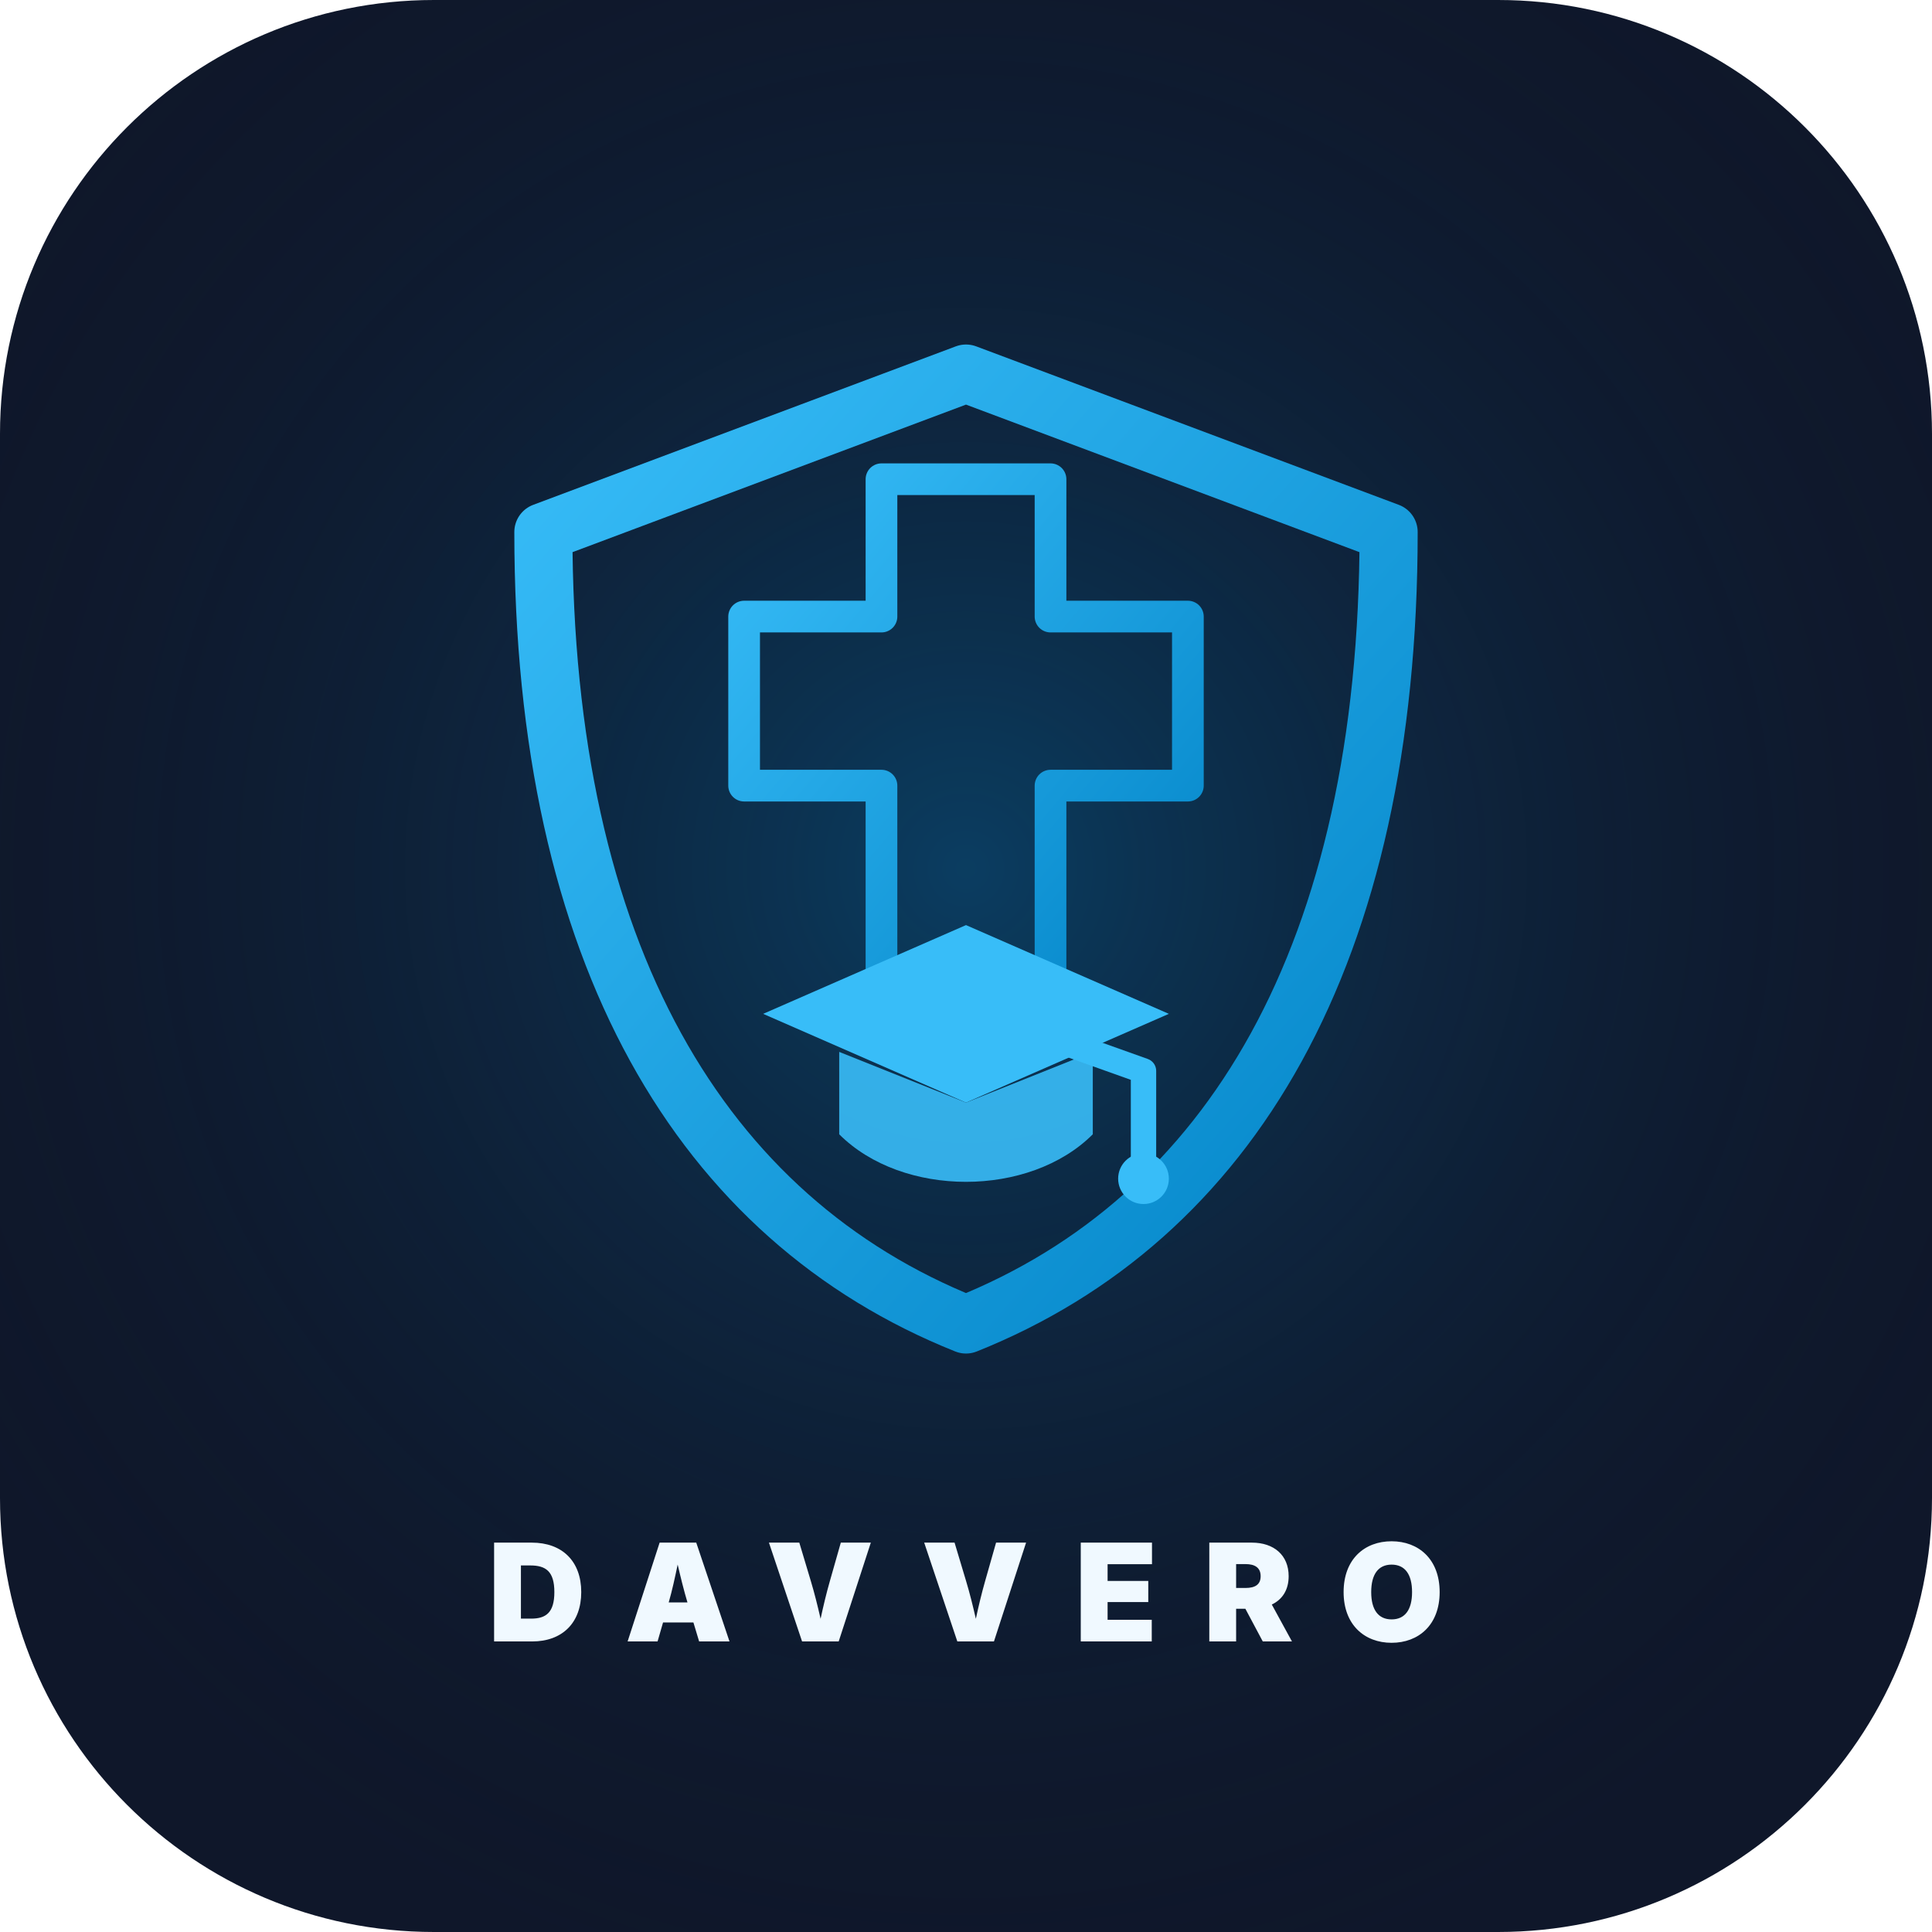
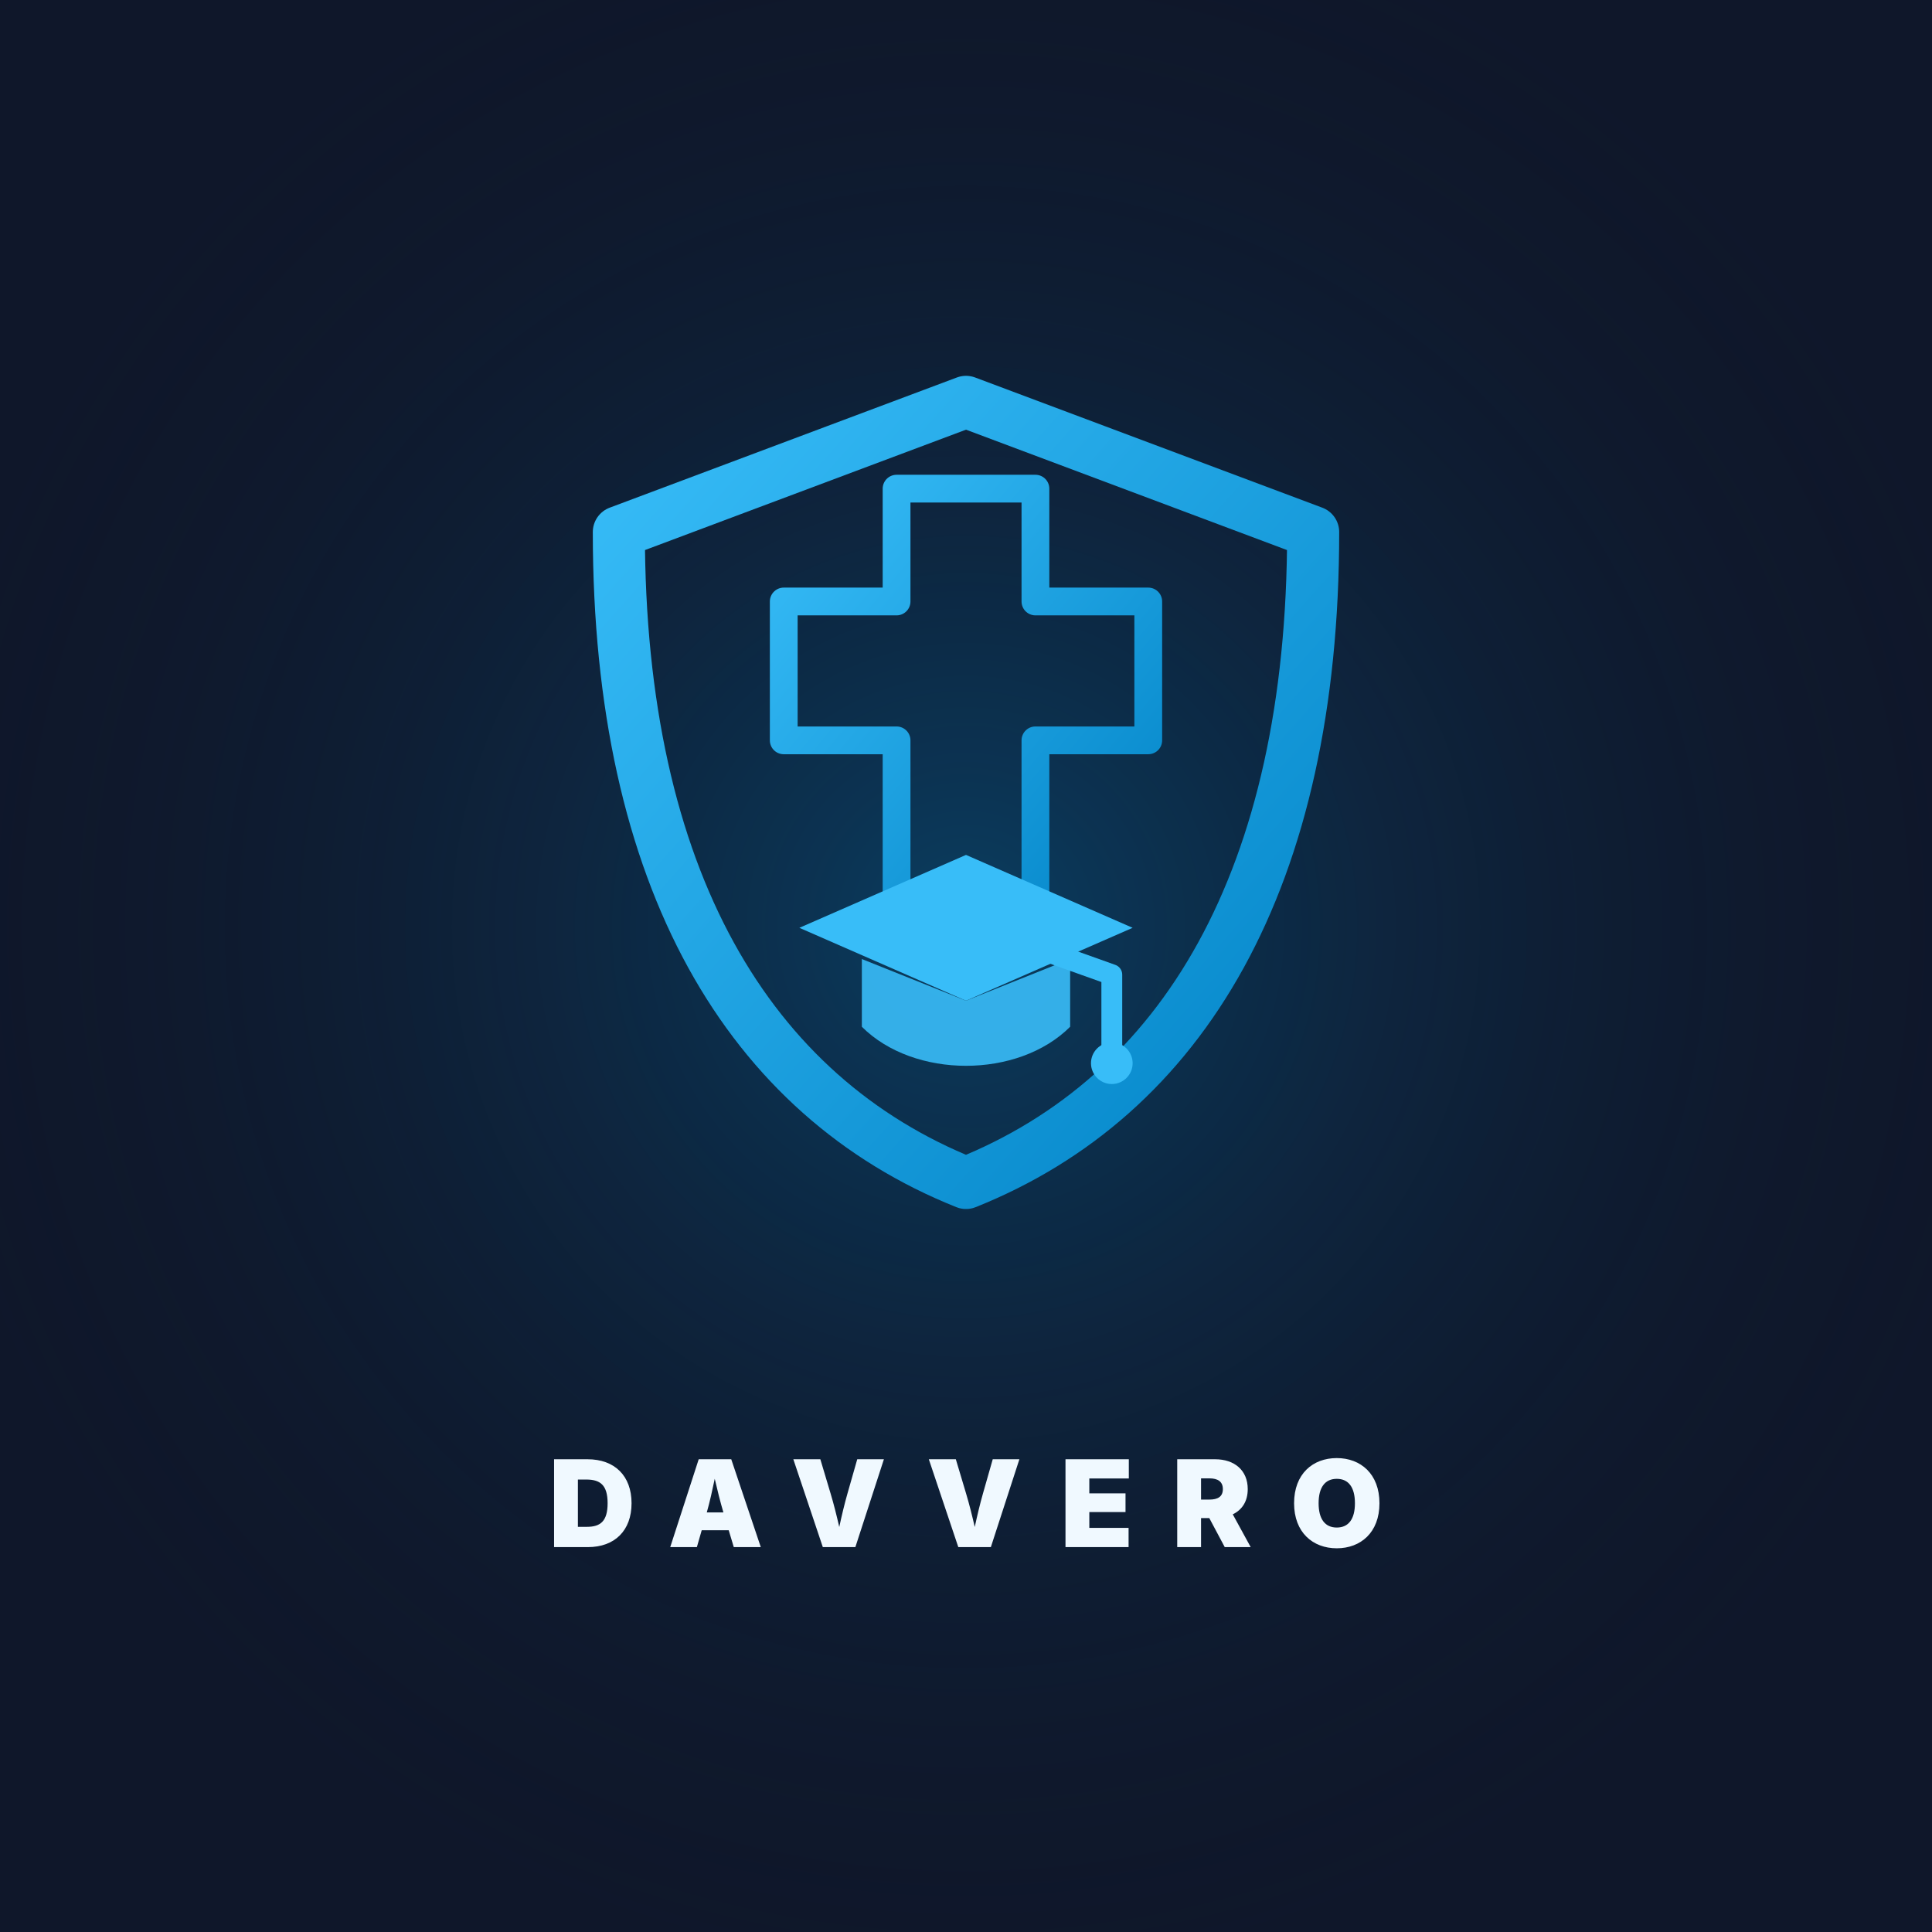
<svg xmlns="http://www.w3.org/2000/svg" width="512" height="512" viewBox="0 0 512 512" fill="none">
-   <rect width="512" height="512" rx="115" fill="#0f172a" />
+   <rect width="512" height="512" fill="#0f172a" />
  <defs>
-     <linearGradient id="shieldGrad" x1="0%" y1="0%" x2="100%" y2="100%">
+     <linearGradient id="mShieldGrad" x1="0%" y1="0%" x2="100%" y2="100%">
      <stop offset="0%" stop-color="#38bdf8" />
      <stop offset="100%" stop-color="#0284c7" />
    </linearGradient>
-     <radialGradient id="bgGlow" cx="50%" cy="45%" r="60%">
+     <radialGradient id="mBgGlow" cx="50%" cy="48%" r="55%">
      <stop offset="0%" stop-color="#0284c7" stop-opacity="0.35" />
      <stop offset="100%" stop-color="#0f172a" stop-opacity="0" />
    </radialGradient>
  </defs>
-   <rect width="512" height="512" rx="115" fill="url(#bgGlow)" />
-   <g transform="translate(116, 85) scale(2.8)">
-     <path d="M50,5 L90,20 C90,60 75,85 50,95 C25,85 10,60 10,20 L50,5 Z" fill="none" stroke="url(#shieldGrad)" stroke-width="5.5" stroke-linejoin="round" />
-     <path d="M42,15 L58,15 L58,28 L71,28 L71,44 L58,44 L58,65 L42,65 L42,44 L29,44 L29,28 L42,28 Z" fill="none" stroke="url(#shieldGrad)" stroke-width="3" stroke-linejoin="round" />
+   <rect width="512" height="512" fill="url(#mBgGlow)" />
+   <g transform="translate(141, 95) scale(2.3)">
+     <path d="M50,5 L90,20 C90,60 75,85 50,95 C25,85 10,60 10,20 L50,5 Z" fill="none" stroke="url(#mShieldGrad)" stroke-width="6" stroke-linejoin="round" />
+     <path d="M42,15 L58,15 L58,28 L71,28 L71,44 L58,44 L58,65 L42,65 L42,44 L29,44 L29,28 L42,28 Z" fill="none" stroke="url(#mShieldGrad)" stroke-width="3.2" stroke-linejoin="round" />
    <g transform="translate(20, 38) scale(0.6)">
      <path d="M50,32 L82,46 L50,60 L18,46 Z" fill="#38bdf8" />
      <path d="M30,52 L30,65 C40,75 60,75 70,65 L70,52 L50,60 Z" fill="#38bdf8" opacity="0.9" />
      <path d="M50,45 L78,55 L78,70" stroke="#38bdf8" stroke-width="4" fill="none" stroke-linecap="round" stroke-linejoin="round" />
      <circle cx="78" cy="72" r="4" fill="#38bdf8" />
    </g>
  </g>
-   <text x="256" y="435" font-family="system-ui, -apple-system, sans-serif" font-weight="900" font-size="36" fill="#f0f9ff" text-anchor="middle" letter-spacing="12">DAVVERO</text>
+   <text x="256" y="410" font-family="system-ui, -apple-system, sans-serif" font-weight="900" font-size="32" fill="#f0f9ff" text-anchor="middle" letter-spacing="10">DAVVERO</text>
</svg>
